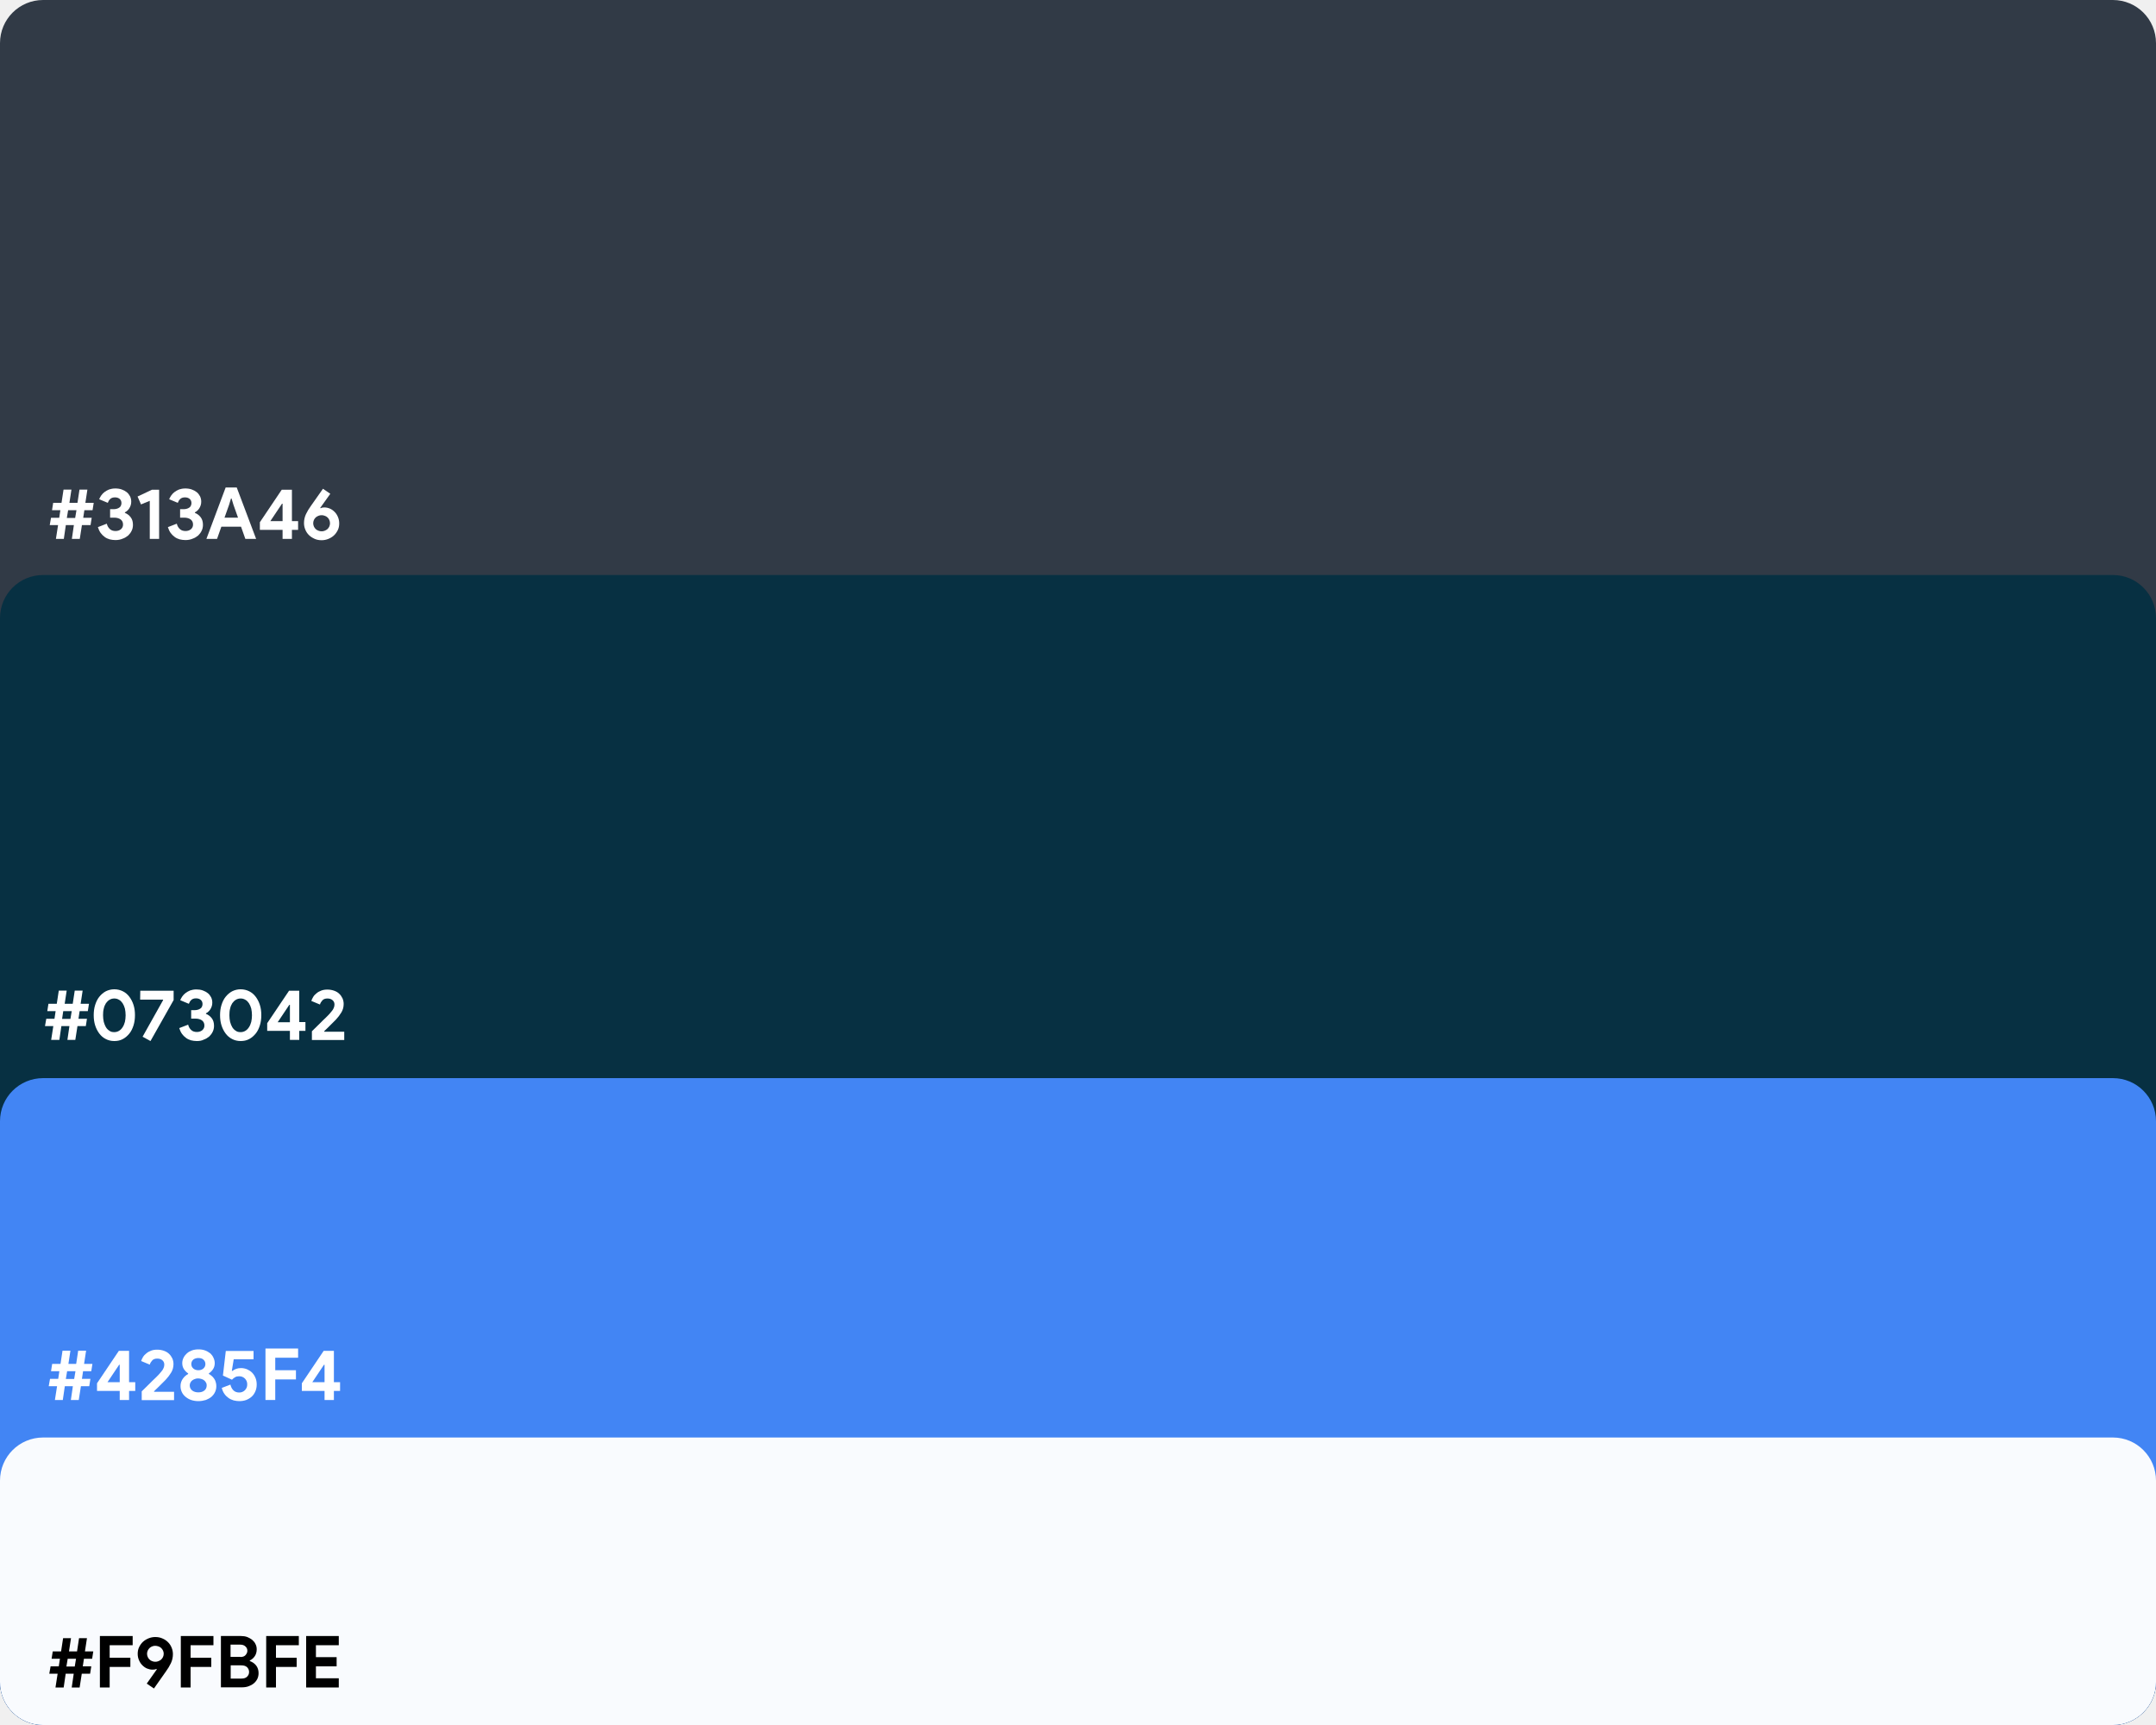
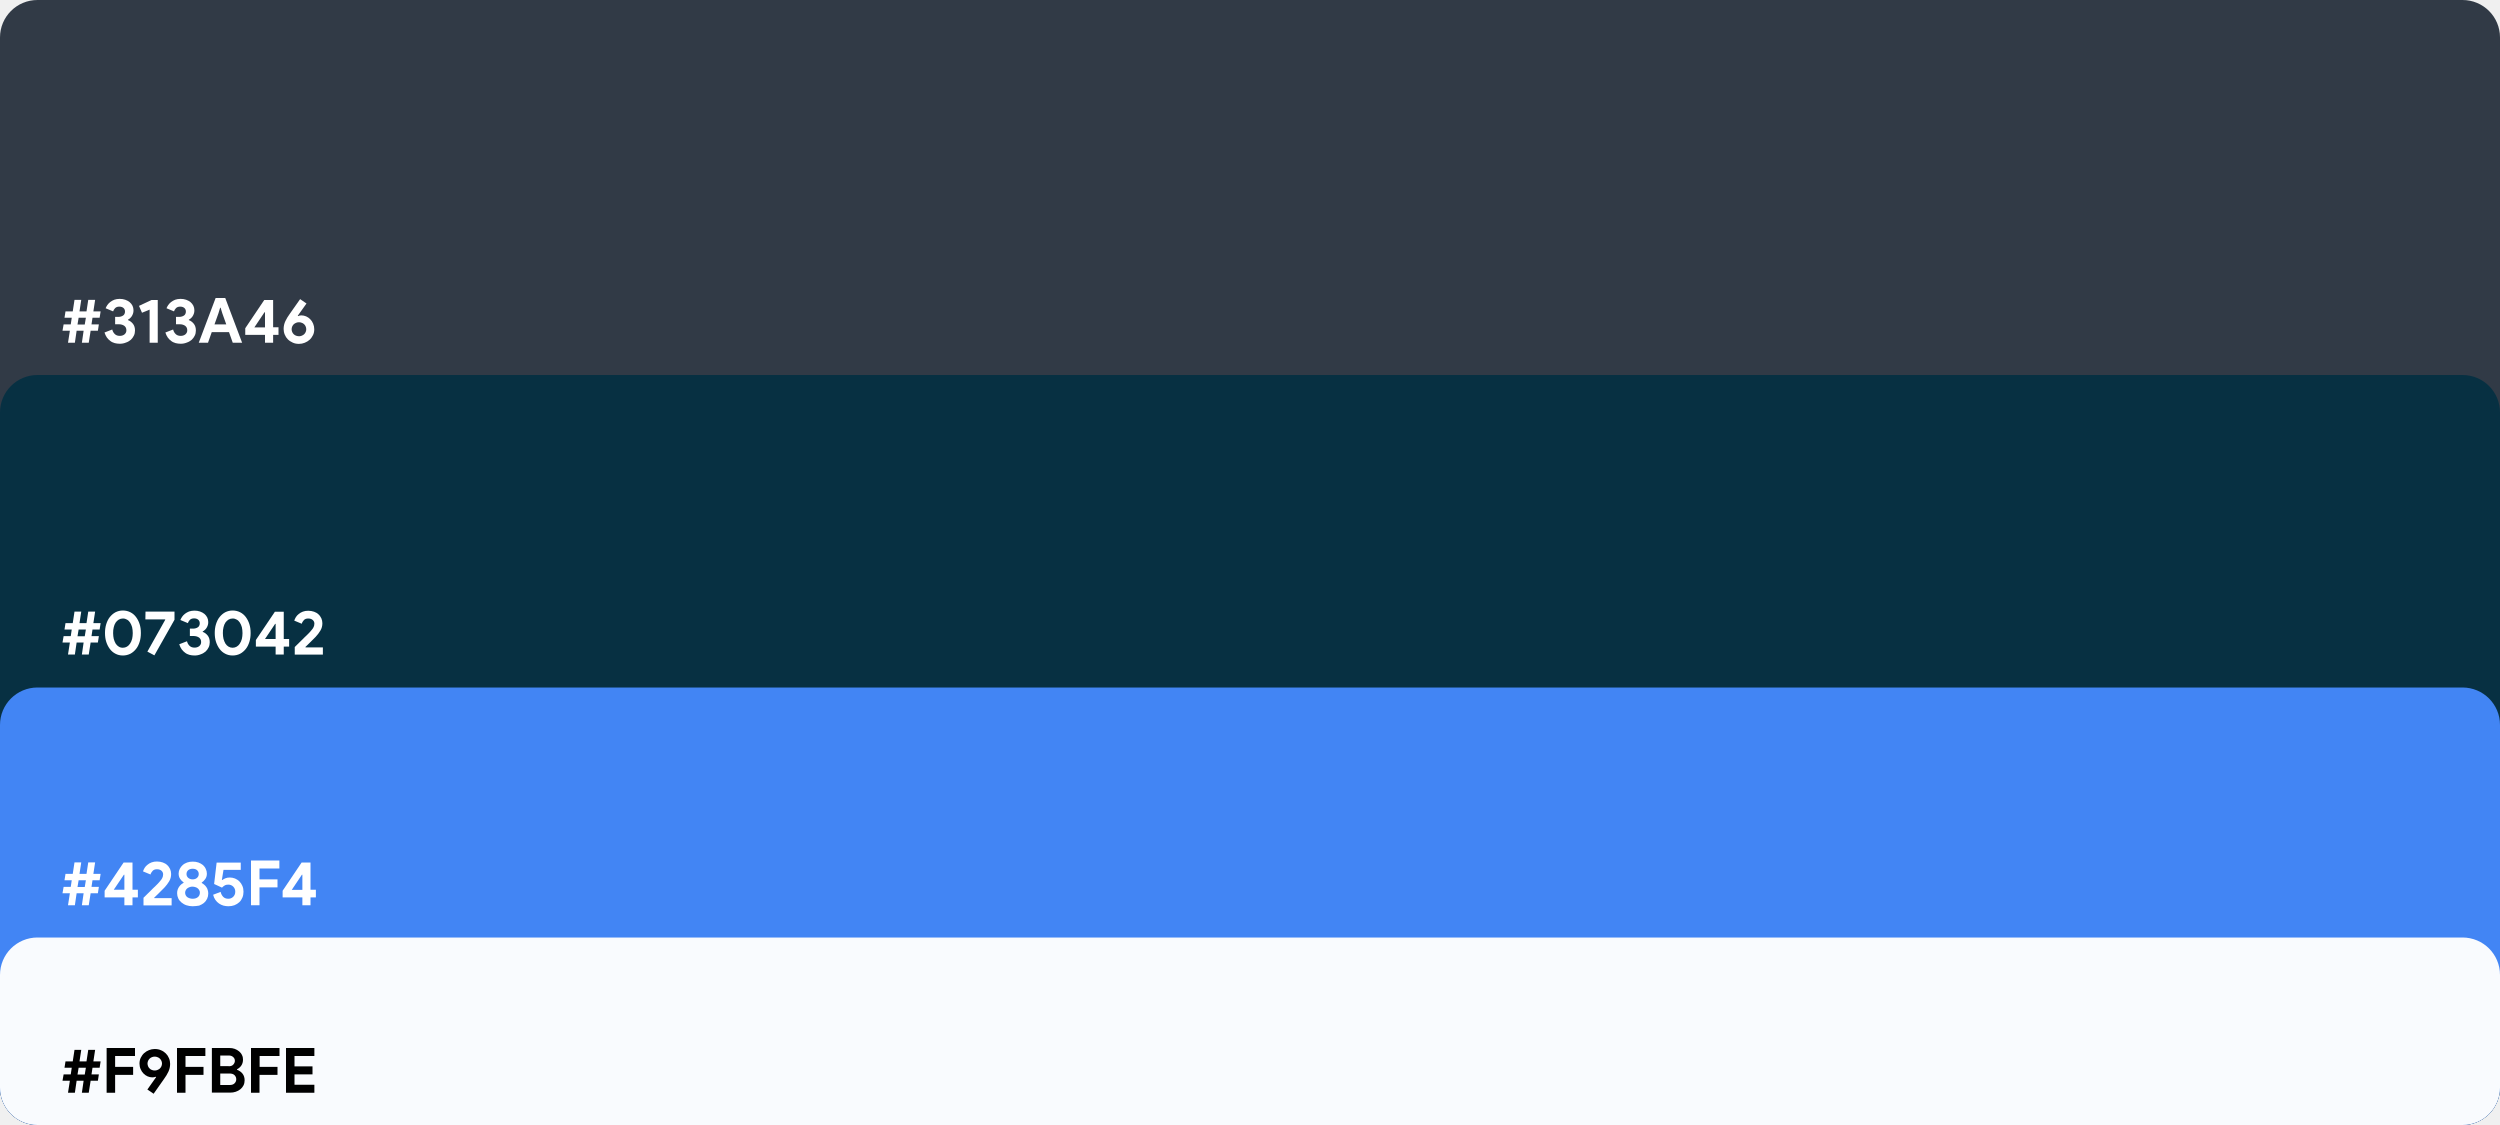
- <svg xmlns="http://www.w3.org/2000/svg" version="1.1" id="Blanco" x="0px" y="0px" viewBox="0 0 1500 1200" style="enable-background:new 0 0 1500 1200;" xml:space="preserve">
+ <svg xmlns="http://www.w3.org/2000/svg" version="1.1" id="Blanco" x="0px" y="0px" viewBox="0 0 2000 900" style="enable-background:new 0 0 2000 900;" xml:space="preserve">
  <style type="text/css">
	.st0{fill:#313A46;}
	.st1{fill:#073042;}
	.st2{fill:#4285F4;}
	.st3{fill:#F9FBFE;}
	.st4{fill:#FFFFFF;}
</style>
  <g id="_x23_313A46">
-     <path class="st0" d="M1470,1200H30c-16.6,0-30-13.4-30-30V30C0,13.4,13.4,0,30,0h1440c16.6,0,30,13.4,30,30v1140   C1500,1186.6,1486.6,1200,1470,1200z" />
+     <path class="st0" d="M1970,900H30c-16.6,0-30-13.4-30-30V30C0,13.4,13.4,0,30,0h1940c16.6,0,30,13.4,30,30v840   C2000,886.6,1986.6,900,1970,900z" />
  </g>
  <g id="_x23_073042">
-     <path class="st1" d="M1470,1200H30c-16.6,0-30-13.4-30-30V430c0-16.6,13.4-30,30-30h1440c16.6,0,30,13.4,30,30v740   C1500,1186.6,1486.6,1200,1470,1200z" />
+     <path class="st1" d="M1970,900H30c-16.6,0-30-13.4-30-30V330c0-16.6,13.4-30,30-30h1940c16.6,0,30,13.4,30,30v540   C2000,886.6,1986.6,900,1970,900z" />
  </g>
  <g id="_x23_4285F4">
-     <path class="st2" d="M1470,1200H30c-16.6,0-30-13.4-30-30V780c0-16.6,13.4-30,30-30h1440c16.6,0,30,13.4,30,30v390   C1500,1186.6,1486.6,1200,1470,1200z" />
+     <path class="st2" d="M1970,900H30c-16.6,0-30-13.4-30-30V580c0-16.6,13.4-30,30-30h1940c16.6,0,30,13.4,30,30v290   C2000,886.6,1986.6,900,1970,900z" />
  </g>
  <g id="_x23_F9FBFE">
-     <path class="st3" d="M1470,1200H30c-16.6,0-30-13.4-30-30v-140c0-16.6,13.4-30,30-30h1440c16.6,0,30,13.4,30,30v140   C1500,1186.6,1486.6,1200,1470,1200z" />
+     <path class="st3" d="M1970,900H30c-16.6,0-30-13.4-30-30v-90c0-16.6,13.4-30,30-30h1940c16.6,0,30,13.4,30,30v90   C2000,886.6,1986.6,900,1970,900z" />
  </g>
  <g>
-     <path class="st4" d="M38.9,374.9l1.5-9.6h-5.8l0.9-5.1h5.7l0.8-5.3h-5.8l0.8-5.1h5.8l1.4-9.2h5.5l-1.4,9.2h5.6l1.4-9.2h5.5   l-1.4,9.2h5.8l-0.8,5.1h-5.7l-0.8,5.3h5.9l-0.8,5.1H57l-1.5,9.6h-5.5l1.4-9.6h-5.6l-1.4,9.6H38.9z M46.5,360.3h5.8l0.9-5.4h-5.8   L46.5,360.3z" />
-     <path class="st4" d="M80.3,375.7c-1.4,0-2.7-0.2-4-0.5c-1.3-0.4-2.5-0.9-3.5-1.7c-1.1-0.8-2-1.7-2.8-2.8c-0.8-1.1-1.4-2.5-1.9-4   l6.2-2.4c0.4,1.7,1.2,2.9,2.2,3.8c1,0.9,2.3,1.3,3.9,1.3c0.7,0,1.4-0.1,2-0.3c0.6-0.2,1.2-0.5,1.7-0.9c0.5-0.4,0.8-0.9,1.1-1.4   c0.3-0.6,0.4-1.2,0.4-1.9c0-1.5-0.5-2.6-1.6-3.5c-1.1-0.8-2.6-1.3-4.5-1.3h-2.9v-5.9h2.7c0.7,0,1.3-0.1,2-0.3   c0.6-0.2,1.2-0.4,1.7-0.8c0.5-0.3,0.9-0.8,1.1-1.3c0.3-0.6,0.4-1.2,0.4-1.9c0-1.1-0.4-2.1-1.2-2.8c-0.8-0.7-1.9-1.1-3.3-1.1   c-1.5,0-2.6,0.4-3.4,1.2c-0.8,0.8-1.3,1.7-1.6,2.6l-6-2.5c0.3-0.8,0.8-1.7,1.4-2.6c0.6-0.9,1.4-1.7,2.3-2.4c0.9-0.7,2-1.3,3.2-1.8   c1.2-0.4,2.6-0.7,4.3-0.7c1.6,0,3.1,0.2,4.5,0.7s2.5,1.1,3.5,1.9c1,0.8,1.7,1.8,2.3,2.9c0.5,1.1,0.8,2.3,0.8,3.6   c0,1-0.1,1.9-0.4,2.7c-0.3,0.8-0.6,1.5-1,2.1c-0.4,0.6-0.9,1.2-1.4,1.6c-0.5,0.5-1,0.8-1.6,1.1v0.4c1.6,0.6,2.9,1.6,4,3   c1.1,1.4,1.6,3.2,1.6,5.3c0,1.5-0.3,2.9-0.9,4.1c-0.6,1.3-1.4,2.3-2.4,3.3c-1.1,0.9-2.3,1.7-3.8,2.2   C83.8,375.4,82.1,375.7,80.3,375.7z" />
-     <path class="st4" d="M104.2,374.9v-26.5l-6.1,2.5l-2.4-5.5l10-4.7h5v34.2H104.2z" />
-     <path class="st4" d="M129,375.7c-1.4,0-2.7-0.2-4-0.5c-1.3-0.4-2.5-0.9-3.5-1.7c-1.1-0.8-2-1.7-2.8-2.8c-0.8-1.1-1.4-2.5-1.9-4   l6.2-2.4c0.4,1.7,1.2,2.9,2.2,3.8c1,0.9,2.3,1.3,3.9,1.3c0.7,0,1.4-0.1,2-0.3c0.6-0.2,1.2-0.5,1.7-0.9c0.5-0.4,0.8-0.9,1.1-1.4   c0.3-0.6,0.4-1.2,0.4-1.9c0-1.5-0.5-2.6-1.6-3.5c-1.1-0.8-2.6-1.3-4.5-1.3h-2.9v-5.9h2.7c0.7,0,1.3-0.1,2-0.3   c0.6-0.2,1.2-0.4,1.7-0.8c0.5-0.3,0.9-0.8,1.1-1.3c0.3-0.6,0.4-1.2,0.4-1.9c0-1.1-0.4-2.1-1.2-2.8c-0.8-0.7-1.9-1.1-3.3-1.1   c-1.5,0-2.6,0.4-3.4,1.2c-0.8,0.8-1.3,1.7-1.6,2.6l-6-2.5c0.3-0.8,0.8-1.7,1.4-2.6c0.6-0.9,1.4-1.7,2.3-2.4c0.9-0.7,2-1.3,3.2-1.8   c1.2-0.4,2.6-0.7,4.3-0.7c1.6,0,3.1,0.2,4.5,0.7s2.5,1.1,3.5,1.9c1,0.8,1.7,1.8,2.3,2.9c0.5,1.1,0.8,2.3,0.8,3.6   c0,1-0.1,1.9-0.4,2.7c-0.3,0.8-0.6,1.5-1,2.1c-0.4,0.6-0.9,1.2-1.4,1.6c-0.5,0.5-1,0.8-1.6,1.1v0.4c1.6,0.6,2.9,1.6,4,3   c1.1,1.4,1.6,3.2,1.6,5.3c0,1.5-0.3,2.9-0.9,4.1c-0.6,1.3-1.4,2.3-2.4,3.3c-1.1,0.9-2.3,1.7-3.8,2.2   C132.5,375.4,130.8,375.7,129,375.7z" />
-     <path class="st4" d="M157,339.1h7.7l13.5,35.8h-7.5l-3-8.5H154l-3,8.5h-7.4L157,339.1z M165.6,360.1l-3.2-9l-1.3-4.3h-0.4l-1.3,4.3   l-3.2,9H165.6z" />
-     <path class="st4" d="M196.6,374.9v-6.3h-15.8v-5.3l15.2-22.6h7.1v21.8h4.3v6.1h-4.3v6.3H196.6z M196.6,350.4h-0.4l-8.1,12.1h8.5   V350.4z" />
-     <path class="st4" d="M225.7,353c1.3,0,2.6,0.3,3.8,0.8c1.2,0.5,2.3,1.3,3.3,2.3c1,1,1.7,2.1,2.3,3.5c0.6,1.4,0.9,2.9,0.9,4.5   c0,1.7-0.3,3.3-1,4.7c-0.7,1.4-1.6,2.7-2.7,3.7c-1.1,1-2.4,1.8-3.9,2.4c-1.5,0.6-3,0.9-4.6,0.9c-1.9,0-3.5-0.3-5-1   s-2.8-1.5-3.9-2.6c-1.1-1.1-1.9-2.3-2.5-3.8c-0.6-1.4-0.9-3-0.9-4.5c0-2.3,0.5-4.4,1.4-6.3c0.9-1.9,2.1-3.9,3.5-5.8l8.3-11.8   l5.1,3.5l-7,9.8l0.3,0.3C223.8,353.1,224.7,353,225.7,353z M223.8,369.6c0.7,0,1.4-0.1,2.1-0.4c0.7-0.3,1.3-0.6,1.9-1.1   c0.5-0.5,1-1.1,1.3-1.8c0.3-0.7,0.5-1.4,0.5-2.3c0-0.8-0.2-1.6-0.5-2.3c-0.3-0.7-0.7-1.3-1.3-1.8c-0.5-0.5-1.2-0.9-1.9-1.1   c-0.7-0.3-1.4-0.4-2.1-0.4c-0.8,0-1.5,0.1-2.2,0.4c-0.7,0.3-1.3,0.6-1.9,1.1c-0.5,0.5-1,1.1-1.3,1.8c-0.3,0.7-0.5,1.5-0.5,2.3   c0,0.8,0.2,1.6,0.5,2.3c0.3,0.7,0.8,1.3,1.3,1.8c0.6,0.5,1.2,0.9,1.9,1.1C222.3,369.5,223,369.6,223.8,369.6z" />
+     <path class="st4" d="M54.4,274.2l1.5-9.6H50l0.9-5.1h5.7l0.8-5.3h-5.8l0.8-5.1h5.8l1.4-9.2H65l-1.4,9.2h5.6l1.4-9.2h5.5l-1.4,9.2   h5.8l-0.8,5.1H74l-0.8,5.3h5.9l-0.8,5.1h-5.8l-1.5,9.6h-5.5l1.4-9.6h-5.6l-1.4,9.6H54.4z M62,259.6h5.8l0.9-5.4h-5.8L62,259.6z" />
+     <path class="st4" d="M95.8,275c-1.4,0-2.7-0.2-4-0.5c-1.3-0.4-2.5-0.9-3.5-1.7c-1.1-0.8-2-1.7-2.8-2.8c-0.8-1.1-1.4-2.5-1.9-4   l6.2-2.4c0.4,1.7,1.2,2.9,2.2,3.8c1,0.9,2.3,1.3,3.9,1.3c0.7,0,1.4-0.1,2-0.3c0.6-0.2,1.2-0.5,1.7-0.9c0.5-0.4,0.8-0.9,1.1-1.4   c0.3-0.6,0.4-1.2,0.4-1.9c0-1.5-0.5-2.6-1.6-3.5c-1.1-0.8-2.6-1.3-4.5-1.3h-2.9v-5.9h2.7c0.7,0,1.3-0.1,2-0.3   c0.6-0.2,1.2-0.4,1.7-0.8c0.5-0.3,0.9-0.8,1.1-1.3c0.3-0.6,0.4-1.2,0.4-1.9c0-1.1-0.4-2.1-1.2-2.8c-0.8-0.7-1.9-1.1-3.3-1.1   c-1.5,0-2.6,0.4-3.4,1.2c-0.8,0.8-1.3,1.7-1.6,2.6l-6-2.5c0.3-0.8,0.8-1.7,1.4-2.6c0.6-0.9,1.4-1.7,2.3-2.4c0.9-0.7,2-1.3,3.2-1.8   c1.2-0.4,2.6-0.7,4.3-0.7c1.6,0,3.1,0.2,4.5,0.7s2.5,1.1,3.5,1.9c1,0.8,1.7,1.8,2.3,2.9c0.5,1.1,0.8,2.3,0.8,3.6   c0,1-0.1,1.9-0.4,2.7c-0.3,0.8-0.6,1.5-1,2.1c-0.4,0.6-0.9,1.2-1.4,1.6c-0.5,0.5-1,0.8-1.6,1.1v0.4c1.6,0.6,2.9,1.6,4,3   c1.1,1.4,1.6,3.2,1.6,5.3c0,1.5-0.3,2.9-0.9,4.1c-0.6,1.3-1.4,2.3-2.4,3.3c-1.1,0.9-2.3,1.7-3.8,2.2C99.2,274.7,97.6,275,95.8,275z   " />
+     <path class="st4" d="M119.7,274.2v-26.5l-6.1,2.5l-2.4-5.5l10-4.7h5v34.2H119.7z" />
+     <path class="st4" d="M144.5,275c-1.4,0-2.7-0.2-4-0.5c-1.3-0.4-2.5-0.9-3.5-1.7c-1.1-0.8-2-1.7-2.8-2.8c-0.8-1.1-1.4-2.5-1.9-4   l6.2-2.4c0.4,1.7,1.2,2.9,2.2,3.8c1,0.9,2.3,1.3,3.9,1.3c0.7,0,1.4-0.1,2-0.3c0.6-0.2,1.2-0.5,1.7-0.9c0.5-0.4,0.8-0.9,1.1-1.4   c0.3-0.6,0.4-1.2,0.4-1.9c0-1.5-0.5-2.6-1.6-3.5c-1.1-0.8-2.6-1.3-4.5-1.3h-2.9v-5.9h2.7c0.7,0,1.3-0.1,2-0.3   c0.6-0.2,1.2-0.4,1.7-0.8c0.5-0.3,0.9-0.8,1.1-1.3c0.3-0.6,0.4-1.2,0.4-1.9c0-1.1-0.4-2.1-1.2-2.8c-0.8-0.7-1.9-1.1-3.3-1.1   c-1.5,0-2.6,0.4-3.4,1.2c-0.8,0.8-1.3,1.7-1.6,2.6l-6-2.5c0.3-0.8,0.8-1.7,1.4-2.6c0.6-0.9,1.4-1.7,2.3-2.4c0.9-0.7,2-1.3,3.2-1.8   c1.2-0.4,2.6-0.7,4.3-0.7c1.6,0,3.1,0.2,4.5,0.7s2.5,1.1,3.5,1.9c1,0.8,1.7,1.8,2.3,2.9c0.5,1.1,0.8,2.3,0.8,3.6   c0,1-0.1,1.9-0.4,2.7c-0.3,0.8-0.6,1.5-1,2.1c-0.4,0.6-0.9,1.2-1.4,1.6c-0.5,0.5-1,0.8-1.6,1.1v0.4c1.6,0.6,2.9,1.6,4,3   c1.1,1.4,1.6,3.2,1.6,5.3c0,1.5-0.3,2.9-0.9,4.1c-0.6,1.3-1.4,2.3-2.4,3.3c-1.1,0.9-2.3,1.7-3.8,2.2   C147.9,274.7,146.3,275,144.5,275z" />
+     <path class="st4" d="M172.5,238.4h7.7l13.5,35.8h-7.5l-3-8.5h-13.8l-3,8.5H159L172.5,238.4z M181,259.5l-3.2-9l-1.3-4.3h-0.4   l-1.3,4.3l-3.2,9H181z" />
+     <path class="st4" d="M212,274.2v-6.3h-15.8v-5.3l15.2-22.6h7.1v21.8h4.3v6.1h-4.3v6.3H212z M212,249.8h-0.4l-8.1,12.1h8.5V249.8z" />
+     <path class="st4" d="M241.1,252.3c1.3,0,2.6,0.3,3.8,0.8c1.2,0.5,2.3,1.3,3.3,2.3c1,1,1.7,2.1,2.3,3.5c0.6,1.4,0.9,2.9,0.9,4.5   c0,1.7-0.3,3.3-1,4.7c-0.7,1.4-1.6,2.7-2.7,3.7c-1.1,1-2.4,1.8-3.9,2.4c-1.5,0.6-3,0.9-4.6,0.9c-1.9,0-3.5-0.3-5-1   s-2.8-1.5-3.9-2.6c-1.1-1.1-1.9-2.3-2.5-3.8c-0.6-1.4-0.9-3-0.9-4.5c0-2.3,0.5-4.4,1.4-6.3c0.9-1.9,2.1-3.9,3.5-5.8l8.3-11.8   l5.1,3.5l-7,9.8l0.3,0.3C239.2,252.5,240.1,252.3,241.1,252.3z M239.2,269c0.7,0,1.4-0.1,2.1-0.4c0.7-0.3,1.3-0.6,1.9-1.1   c0.5-0.5,1-1.1,1.3-1.8c0.3-0.7,0.5-1.4,0.5-2.3c0-0.8-0.2-1.6-0.5-2.3c-0.3-0.7-0.7-1.3-1.3-1.8c-0.5-0.5-1.2-0.9-1.9-1.1   c-0.7-0.3-1.4-0.4-2.1-0.4c-0.8,0-1.5,0.1-2.2,0.4c-0.7,0.3-1.3,0.6-1.9,1.1c-0.5,0.5-1,1.1-1.3,1.8c-0.3,0.7-0.5,1.5-0.5,2.3   c0,0.8,0.2,1.6,0.5,2.3c0.3,0.7,0.8,1.3,1.3,1.8c0.6,0.5,1.2,0.9,1.9,1.1C237.7,268.8,238.4,269,239.2,269z" />
  </g>
  <g>
-     <path class="st4" d="M35.6,723.4l1.5-9.6h-5.8l0.9-5.1h5.7l0.8-5.3h-5.8l0.8-5.1h5.8l1.4-9.2h5.5l-1.4,9.2h5.6l1.4-9.2h5.5   l-1.4,9.2h5.8l-0.8,5.1h-5.7l-0.8,5.3h5.9l-0.8,5.1h-5.8l-1.5,9.6h-5.5l1.4-9.6h-5.6l-1.4,9.6H35.6z M43.2,708.8H49l0.9-5.4H44   L43.2,708.8z" />
-     <path class="st4" d="M79.5,724.2c-2.2,0-4.2-0.5-5.9-1.4c-1.8-0.9-3.3-2.2-4.5-3.8s-2.2-3.5-2.9-5.7c-0.7-2.2-1-4.5-1-7.1   c0-2.5,0.3-4.9,1-7.1c0.7-2.2,1.6-4.1,2.9-5.7s2.8-2.9,4.5-3.8c1.8-0.9,3.8-1.4,5.9-1.4c2.2,0,4.2,0.5,6,1.4   c1.8,0.9,3.3,2.2,4.5,3.8s2.2,3.5,2.9,5.7c0.7,2.2,1,4.5,1,7.1c0,2.5-0.3,4.9-1,7.1c-0.7,2.2-1.6,4.1-2.9,5.7s-2.8,2.9-4.5,3.8   C83.7,723.8,81.7,724.2,79.5,724.2z M79.5,718c1.2,0,2.3-0.3,3.3-0.9c1-0.6,1.8-1.4,2.5-2.5c0.7-1,1.2-2.3,1.6-3.7   c0.3-1.4,0.5-3,0.5-4.6c0-1.7-0.2-3.3-0.5-4.7c-0.4-1.4-0.9-2.6-1.6-3.7c-0.7-1-1.5-1.9-2.5-2.4c-1-0.6-2-0.9-3.3-0.9   c-1.2,0-2.3,0.3-3.3,0.9c-1,0.6-1.8,1.4-2.5,2.4c-0.7,1.1-1.2,2.3-1.5,3.7c-0.4,1.4-0.5,3-0.5,4.7c0,1.7,0.2,3.2,0.5,4.6   c0.4,1.4,0.9,2.7,1.5,3.7c0.7,1.1,1.5,1.9,2.5,2.5C77.1,717.8,78.2,718,79.5,718z" />
-     <path class="st4" d="M99.2,721.2l14.3-25.5l-0.1-0.3H97.5l0.1-6.2h23.2v6.5l-16.1,28.5L99.2,721.2z" />
-     <path class="st4" d="M136.9,724.2c-1.4,0-2.7-0.2-4-0.5c-1.3-0.4-2.5-0.9-3.5-1.7c-1.1-0.8-2-1.7-2.8-2.8c-0.8-1.1-1.4-2.5-1.9-4   l6.2-2.4c0.4,1.7,1.2,2.9,2.2,3.8c1,0.9,2.3,1.3,3.9,1.3c0.7,0,1.4-0.1,2-0.3c0.6-0.2,1.2-0.5,1.7-0.9c0.5-0.4,0.8-0.9,1.1-1.4   c0.3-0.6,0.4-1.2,0.4-1.9c0-1.5-0.5-2.6-1.6-3.5c-1.1-0.8-2.6-1.3-4.5-1.3H133v-5.9h2.7c0.7,0,1.3-0.1,2-0.3   c0.6-0.2,1.2-0.4,1.7-0.8c0.5-0.3,0.9-0.8,1.1-1.3c0.3-0.6,0.4-1.2,0.4-1.9c0-1.1-0.4-2.1-1.2-2.8c-0.8-0.7-1.9-1.1-3.3-1.1   c-1.5,0-2.6,0.4-3.4,1.2c-0.8,0.8-1.3,1.7-1.6,2.6l-6-2.5c0.3-0.8,0.8-1.7,1.4-2.6c0.6-0.9,1.4-1.7,2.3-2.4c0.9-0.7,2-1.3,3.2-1.8   c1.2-0.4,2.6-0.7,4.3-0.7c1.6,0,3.1,0.2,4.5,0.7s2.5,1.1,3.5,1.9c1,0.8,1.7,1.8,2.3,2.9c0.5,1.1,0.8,2.3,0.8,3.6   c0,1-0.1,1.9-0.4,2.7c-0.3,0.8-0.6,1.5-1,2.1c-0.4,0.6-0.9,1.2-1.4,1.6c-0.5,0.5-1,0.8-1.6,1.1v0.4c1.6,0.6,2.9,1.6,4,3   c1.1,1.4,1.6,3.2,1.6,5.3c0,1.5-0.3,2.9-0.9,4.1c-0.6,1.3-1.4,2.3-2.4,3.3c-1.1,0.9-2.3,1.7-3.8,2.2   C140.3,724,138.7,724.2,136.9,724.2z" />
-     <path class="st4" d="M167.4,724.2c-2.2,0-4.2-0.5-5.9-1.4c-1.8-0.9-3.3-2.2-4.5-3.8s-2.2-3.5-2.9-5.7c-0.7-2.2-1-4.5-1-7.1   c0-2.5,0.3-4.9,1-7.1c0.7-2.2,1.6-4.1,2.9-5.7s2.8-2.9,4.5-3.8c1.8-0.9,3.8-1.4,5.9-1.4c2.2,0,4.2,0.5,6,1.4   c1.8,0.9,3.3,2.2,4.5,3.8s2.2,3.5,2.9,5.7c0.7,2.2,1,4.5,1,7.1c0,2.5-0.3,4.9-1,7.1c-0.7,2.2-1.6,4.1-2.9,5.7s-2.8,2.9-4.5,3.8   C171.6,723.8,169.6,724.2,167.4,724.2z M167.4,718c1.2,0,2.3-0.3,3.3-0.9c1-0.6,1.8-1.4,2.5-2.5c0.7-1,1.2-2.3,1.6-3.7   c0.3-1.4,0.5-3,0.5-4.6c0-1.7-0.2-3.3-0.5-4.7c-0.4-1.4-0.9-2.6-1.6-3.7c-0.7-1-1.5-1.9-2.5-2.4c-1-0.6-2-0.9-3.3-0.9   c-1.2,0-2.3,0.3-3.3,0.9c-1,0.6-1.8,1.4-2.5,2.4c-0.7,1.1-1.2,2.3-1.5,3.7c-0.4,1.4-0.5,3-0.5,4.7c0,1.7,0.2,3.2,0.5,4.6   c0.4,1.4,0.9,2.7,1.5,3.7c0.7,1.1,1.5,1.9,2.5,2.5C165,717.8,166.1,718,167.4,718z" />
-     <path class="st4" d="M201.7,723.4v-6.3h-15.8v-5.3l15.2-22.6h7.1V711h4.3v6.1h-4.3v6.3H201.7z M201.7,699h-0.4l-8.1,12.1h8.5V699z" />
-     <path class="st4" d="M217,723.4v-6c2-1.9,3.8-3.7,5.5-5.4c0.7-0.7,1.4-1.4,2.1-2.1c0.7-0.7,1.4-1.4,2.1-2c0.6-0.6,1.2-1.2,1.7-1.7   c0.5-0.5,0.9-0.9,1.1-1.2c0.5-0.6,1-1.2,1.4-1.7c0.4-0.5,0.8-1,1-1.5c0.3-0.5,0.4-1,0.6-1.5c0.1-0.5,0.2-1,0.2-1.6   c0-1.1-0.4-2.1-1.3-2.9c-0.9-0.8-2.1-1.2-3.6-1.2s-2.7,0.4-3.5,1.3c-0.8,0.9-1.4,1.8-1.7,2.9l-6-2.5c0.3-0.9,0.7-1.8,1.3-2.8   c0.6-1,1.4-1.8,2.3-2.5c0.9-0.8,2-1.4,3.3-1.9c1.3-0.5,2.7-0.7,4.3-0.7c1.7,0,3.3,0.3,4.7,0.8c1.4,0.5,2.6,1.2,3.5,2.1   c1,0.9,1.7,2,2.3,3.2c0.5,1.2,0.8,2.5,0.8,3.9c0,2.1-0.5,4.1-1.6,5.9c-1.1,1.8-2.3,3.4-3.8,5l-4.3,4.3c-1.1,1.1-2.4,2.4-3.9,3.8   l0.2,0.3h13.8v5.8H217z" />
+     <path class="st4" d="M54.4,523.6l1.5-9.6H50l0.9-5.1h5.7l0.8-5.3h-5.8l0.8-5.1h5.8l1.4-9.2H65l-1.4,9.2h5.6l1.4-9.2h5.5l-1.4,9.2   h5.8l-0.8,5.1H74l-0.8,5.3h5.9l-0.8,5.1h-5.8l-1.5,9.6h-5.5l1.4-9.6h-5.6l-1.4,9.6H54.4z M62,509h5.8l0.9-5.4h-5.8L62,509z" />
+     <path class="st4" d="M98.3,524.4c-2.2,0-4.2-0.5-5.9-1.4c-1.8-0.9-3.3-2.2-4.5-3.8s-2.2-3.5-2.9-5.7c-0.7-2.2-1-4.5-1-7.1   c0-2.5,0.3-4.9,1-7.1c0.7-2.2,1.6-4.1,2.9-5.7s2.8-2.9,4.5-3.8c1.8-0.9,3.8-1.4,5.9-1.4c2.2,0,4.2,0.5,6,1.4   c1.8,0.9,3.3,2.2,4.5,3.8s2.2,3.5,2.9,5.7c0.7,2.2,1,4.5,1,7.1c0,2.5-0.3,4.9-1,7.1c-0.7,2.2-1.6,4.1-2.9,5.7s-2.8,2.9-4.5,3.8   C102.4,523.9,100.5,524.4,98.3,524.4z M98.3,518.2c1.2,0,2.3-0.3,3.3-0.9c1-0.6,1.8-1.4,2.5-2.5c0.7-1,1.2-2.3,1.6-3.7   c0.3-1.4,0.5-3,0.5-4.6c0-1.7-0.2-3.3-0.5-4.7c-0.4-1.4-0.9-2.6-1.6-3.7c-0.7-1-1.5-1.9-2.5-2.4c-1-0.6-2-0.9-3.3-0.9   c-1.2,0-2.3,0.3-3.3,0.9c-1,0.6-1.8,1.4-2.5,2.4c-0.7,1.1-1.2,2.3-1.5,3.7c-0.4,1.4-0.5,3-0.5,4.7c0,1.7,0.2,3.2,0.5,4.6   c0.4,1.4,0.9,2.7,1.5,3.7c0.7,1.1,1.5,1.9,2.5,2.5C95.9,517.9,97,518.2,98.3,518.2z" />
+     <path class="st4" d="M117.9,521.3l14.3-25.5l-0.1-0.3h-15.8l0.1-6.2h23.2v6.5l-16.1,28.5L117.9,521.3z" />
+     <path class="st4" d="M155.6,524.4c-1.4,0-2.7-0.2-4-0.5c-1.3-0.4-2.5-0.9-3.5-1.7c-1.1-0.8-2-1.7-2.8-2.8c-0.8-1.1-1.4-2.5-1.9-4   l6.2-2.4c0.4,1.7,1.2,2.9,2.2,3.8c1,0.9,2.3,1.3,3.9,1.3c0.7,0,1.4-0.1,2-0.3c0.6-0.2,1.2-0.5,1.7-0.9c0.5-0.4,0.8-0.9,1.1-1.4   c0.3-0.6,0.4-1.2,0.4-1.9c0-1.5-0.5-2.6-1.6-3.5c-1.1-0.8-2.6-1.3-4.5-1.3h-2.9v-5.9h2.7c0.7,0,1.3-0.1,2-0.3   c0.6-0.2,1.2-0.4,1.7-0.8c0.5-0.3,0.9-0.8,1.1-1.3c0.3-0.6,0.4-1.2,0.4-1.9c0-1.1-0.4-2.1-1.2-2.8c-0.8-0.7-1.9-1.1-3.3-1.1   c-1.5,0-2.6,0.4-3.4,1.2c-0.8,0.8-1.3,1.7-1.6,2.6l-6-2.5c0.3-0.8,0.8-1.7,1.4-2.6c0.6-0.9,1.4-1.7,2.3-2.4c0.9-0.7,2-1.3,3.2-1.8   c1.2-0.4,2.6-0.7,4.3-0.7c1.6,0,3.1,0.2,4.5,0.7s2.5,1.1,3.5,1.9c1,0.8,1.7,1.8,2.3,2.9c0.5,1.1,0.8,2.3,0.8,3.6   c0,1-0.1,1.9-0.4,2.7c-0.3,0.8-0.6,1.5-1,2.1c-0.4,0.6-0.9,1.2-1.4,1.6c-0.5,0.5-1,0.8-1.6,1.1v0.4c1.6,0.6,2.9,1.6,4,3   c1.1,1.4,1.6,3.2,1.6,5.3c0,1.5-0.3,2.9-0.9,4.1c-0.6,1.3-1.4,2.3-2.4,3.3c-1.1,0.9-2.3,1.7-3.8,2.2   C159.1,524.1,157.4,524.4,155.6,524.4z" />
+     <path class="st4" d="M186.1,524.4c-2.2,0-4.2-0.5-5.9-1.4c-1.8-0.9-3.3-2.2-4.5-3.8s-2.2-3.5-2.9-5.7c-0.7-2.2-1-4.5-1-7.1   c0-2.5,0.3-4.9,1-7.1c0.7-2.2,1.6-4.1,2.9-5.7s2.8-2.9,4.5-3.8c1.8-0.9,3.8-1.4,5.9-1.4c2.2,0,4.2,0.5,6,1.4   c1.8,0.9,3.3,2.2,4.5,3.8s2.2,3.5,2.9,5.7c0.7,2.2,1,4.5,1,7.1c0,2.5-0.3,4.9-1,7.1c-0.7,2.2-1.6,4.1-2.9,5.7s-2.8,2.9-4.5,3.8   C190.3,523.9,188.3,524.4,186.1,524.4z M186.1,518.2c1.2,0,2.3-0.3,3.3-0.9c1-0.6,1.8-1.4,2.5-2.5c0.7-1,1.2-2.3,1.6-3.7   c0.3-1.4,0.5-3,0.5-4.6c0-1.7-0.2-3.3-0.5-4.7c-0.4-1.4-0.9-2.6-1.6-3.7c-0.7-1-1.5-1.9-2.5-2.4c-1-0.6-2-0.9-3.3-0.9   c-1.2,0-2.3,0.3-3.3,0.9c-1,0.6-1.8,1.4-2.5,2.4c-0.7,1.1-1.2,2.3-1.5,3.7c-0.4,1.4-0.5,3-0.5,4.7c0,1.7,0.2,3.2,0.5,4.6   c0.4,1.4,0.9,2.7,1.5,3.7c0.7,1.1,1.5,1.9,2.5,2.5C183.8,517.9,184.9,518.2,186.1,518.2z" />
+     <path class="st4" d="M220.5,523.6v-6.3h-15.8V512l15.2-22.6h7.1v21.8h4.3v6.1H227v6.3H220.5z M220.5,499.1h-0.4l-8.1,12.1h8.5   V499.1z" />
+     <path class="st4" d="M235.8,523.6v-6c2-1.9,3.8-3.7,5.5-5.4c0.7-0.7,1.4-1.4,2.1-2.1c0.7-0.7,1.4-1.4,2.1-2   c0.6-0.6,1.2-1.2,1.7-1.7c0.5-0.5,0.9-0.9,1.1-1.2c0.5-0.6,1-1.2,1.4-1.7c0.4-0.5,0.8-1,1-1.5c0.3-0.5,0.4-1,0.6-1.5   c0.1-0.5,0.2-1,0.2-1.6c0-1.1-0.4-2.1-1.3-2.9c-0.9-0.8-2.1-1.2-3.6-1.2s-2.7,0.4-3.5,1.3c-0.8,0.9-1.4,1.8-1.7,2.9l-6-2.5   c0.3-0.9,0.7-1.8,1.3-2.8c0.6-1,1.4-1.8,2.3-2.5c0.9-0.8,2-1.4,3.3-1.9c1.3-0.5,2.7-0.7,4.3-0.7c1.7,0,3.3,0.3,4.7,0.8   c1.4,0.5,2.6,1.2,3.5,2.1c1,0.9,1.7,2,2.3,3.2c0.5,1.2,0.8,2.5,0.8,3.9c0,2.1-0.5,4.1-1.6,5.9c-1.1,1.8-2.3,3.4-3.8,5l-4.3,4.3   c-1.1,1.1-2.4,2.4-3.9,3.8l0.2,0.3h13.8v5.8H235.8z" />
  </g>
  <g>
-     <path class="st4" d="M38.2,973.9l1.5-9.6h-5.8l0.9-5.1h5.7l0.8-5.3h-5.8l0.8-5.1h5.8l1.4-9.2h5.5l-1.4,9.2H53l1.4-9.2h5.5l-1.4,9.2   h5.8l-0.8,5.1h-5.7l-0.8,5.3h5.9l-0.8,5.1h-5.8l-1.5,9.6h-5.5l1.4-9.6h-5.6l-1.4,9.6H38.2z M45.8,959.3h5.8l0.9-5.4h-5.8   L45.8,959.3z" />
-     <path class="st4" d="M83.3,973.9v-6.3H67.5v-5.3l15.2-22.6h7.1v21.8h4.3v6.1h-4.3v6.3H83.3z M83.3,949.4h-0.4l-8.1,12.1h8.5V949.4z   " />
-     <path class="st4" d="M98.6,973.9v-6c2-1.9,3.8-3.7,5.5-5.4c0.7-0.7,1.4-1.4,2.1-2.1c0.7-0.7,1.4-1.4,2.1-2c0.6-0.6,1.2-1.2,1.7-1.7   c0.5-0.5,0.9-0.9,1.1-1.2c0.5-0.6,1-1.2,1.4-1.7c0.4-0.5,0.8-1,1-1.5c0.3-0.5,0.4-1,0.6-1.5c0.1-0.5,0.2-1,0.2-1.6   c0-1.1-0.4-2.1-1.3-2.9c-0.9-0.8-2.1-1.2-3.6-1.2s-2.7,0.4-3.5,1.3c-0.8,0.9-1.4,1.8-1.7,2.9l-6-2.5c0.3-0.9,0.7-1.8,1.3-2.8   c0.6-1,1.4-1.8,2.3-2.5c0.9-0.8,2-1.4,3.3-1.9c1.3-0.5,2.7-0.7,4.3-0.7c1.7,0,3.3,0.3,4.7,0.8c1.4,0.5,2.6,1.2,3.5,2.1   c1,0.9,1.7,2,2.3,3.2c0.5,1.2,0.8,2.5,0.8,3.9c0,2.1-0.5,4.1-1.6,5.9c-1.1,1.8-2.3,3.4-3.8,5l-4.3,4.3c-1.1,1.1-2.4,2.4-3.9,3.8   l0.2,0.3h13.8v5.8H98.6z" />
-     <path class="st4" d="M138,974.7c-1.8,0-3.5-0.3-5-0.8c-1.5-0.5-2.8-1.3-3.9-2.2c-1.1-0.9-2-2-2.6-3.3s-0.9-2.6-0.9-4.1   c0-1,0.1-1.9,0.4-2.8c0.3-0.9,0.7-1.7,1.2-2.4c0.5-0.7,1-1.3,1.7-1.9c0.6-0.5,1.3-1,2-1.4v-0.4c-1.1-0.7-2.1-1.7-2.9-2.9   c-0.8-1.2-1.2-2.6-1.2-4.2c0-1.4,0.3-2.6,0.9-3.8c0.6-1.2,1.4-2.2,2.4-3.1c1-0.9,2.2-1.5,3.5-2c1.4-0.5,2.9-0.7,4.5-0.7   c1.6,0,3.1,0.2,4.5,0.7c1.4,0.5,2.6,1.2,3.6,2c1,0.9,1.8,1.9,2.3,3.1c0.6,1.2,0.9,2.5,0.9,3.8c0,1.6-0.4,3-1.2,4.2   c-0.8,1.2-1.8,2.2-2.9,2.9v0.4c0.7,0.4,1.4,0.8,2,1.4c0.6,0.5,1.2,1.1,1.7,1.9c0.5,0.7,0.9,1.5,1.1,2.4c0.3,0.9,0.4,1.8,0.4,2.8   c0,1.5-0.3,2.8-0.9,4.1s-1.4,2.3-2.5,3.3c-1.1,0.9-2.4,1.6-3.9,2.2C141.5,974.4,139.8,974.7,138,974.7z M138,968.6   c1.7,0,3.1-0.4,4.2-1.3c1.1-0.9,1.6-2.1,1.6-3.6c0-0.7-0.1-1.3-0.5-1.9c-0.3-0.6-0.7-1.1-1.2-1.5c-0.5-0.4-1.1-0.8-1.9-1   c-0.7-0.2-1.5-0.4-2.3-0.4c-0.8,0-1.6,0.1-2.3,0.4c-0.7,0.2-1.3,0.6-1.9,1c-0.5,0.4-0.9,0.9-1.2,1.5c-0.3,0.6-0.5,1.2-0.5,1.9   c0,1.5,0.6,2.7,1.7,3.6C134.9,968.2,136.3,968.6,138,968.6z M138,953.2c1.4,0,2.6-0.4,3.5-1.2c0.9-0.8,1.4-1.8,1.4-3.1   c0-1.3-0.5-2.3-1.4-3.1c-0.9-0.8-2.1-1.1-3.5-1.1s-2.6,0.4-3.5,1.1c-0.9,0.8-1.4,1.8-1.4,3.1c0,1.3,0.5,2.3,1.4,3.1   C135.4,952.8,136.6,953.2,138,953.2z" />
-     <path class="st4" d="M166.5,974.7c-1.3,0-2.6-0.2-3.9-0.5c-1.3-0.4-2.5-0.9-3.6-1.7c-1.1-0.8-2.1-1.7-2.9-2.9   c-0.8-1.1-1.4-2.5-1.8-4.1l6-2.3c0.4,1.7,1.1,3,2.1,4c1,1,2.4,1.5,4,1.5c0.8,0,1.5-0.1,2.2-0.4c0.7-0.3,1.3-0.7,1.8-1.2   c0.5-0.5,0.9-1.1,1.2-1.8c0.3-0.7,0.4-1.4,0.4-2.3c0-0.8-0.1-1.5-0.4-2.2c-0.3-0.7-0.7-1.3-1.2-1.8c-0.5-0.5-1.1-0.9-1.8-1.2   c-0.7-0.3-1.4-0.4-2.3-0.4c-1,0-2,0.2-2.8,0.7c-0.8,0.5-1.5,1-2.1,1.7l-6.3-2.9l2-17.1h19.3v5.8h-13.8l-1.3,8l0.4,0.1   c0.7-0.6,1.5-1,2.5-1.4c1-0.4,2.1-0.6,3.5-0.6c1.4,0,2.8,0.3,4.1,0.8c1.3,0.6,2.5,1.3,3.5,2.3s1.8,2.2,2.4,3.6   c0.6,1.4,0.9,3,0.9,4.7c0,1.7-0.3,3.3-0.9,4.7c-0.6,1.4-1.4,2.7-2.5,3.7c-1.1,1-2.4,1.8-3.9,2.4   C169.9,974.4,168.3,974.7,166.5,974.7z" />
-     <path class="st4" d="M184.7,938.1h22.7v6.4h-15.9v8.7h14.4v6.4h-14.4v14.3h-6.8V938.1z" />
-     <path class="st4" d="M225.8,973.9v-6.3H210v-5.3l15.2-22.6h7.1v21.8h4.3v6.1h-4.3v6.3H225.8z M225.8,949.4h-0.4l-8.1,12.1h8.5   V949.4z" />
+     <path class="st4" d="M54.4,724.2l1.5-9.6H50l0.9-5.1h5.7l0.8-5.3h-5.8l0.8-5.1h5.8l1.4-9.2H65l-1.4,9.2h5.6l1.4-9.2h5.5l-1.4,9.2   h5.8l-0.8,5.1H74l-0.8,5.3h5.9l-0.8,5.1h-5.8l-1.5,9.6h-5.5l1.4-9.6h-5.6l-1.4,9.6H54.4z M62,709.6h5.8l0.9-5.4h-5.8L62,709.6z" />
+     <path class="st4" d="M99.5,724.2v-6.3H83.7v-5.3L98.9,690h7.1v21.8h4.3v6.1H106v6.3H99.5z M99.5,699.8h-0.4L91,711.8h8.5V699.8z" />
+     <path class="st4" d="M114.8,724.2v-6c2-1.9,3.8-3.7,5.5-5.4c0.7-0.7,1.4-1.4,2.1-2.1c0.7-0.7,1.4-1.4,2.1-2   c0.6-0.6,1.2-1.2,1.7-1.7c0.5-0.5,0.9-0.9,1.1-1.2c0.5-0.6,1-1.2,1.4-1.7c0.4-0.5,0.8-1,1-1.5c0.3-0.5,0.4-1,0.6-1.5   c0.1-0.5,0.2-1,0.2-1.6c0-1.1-0.4-2.1-1.3-2.9c-0.9-0.8-2.1-1.2-3.6-1.2s-2.7,0.4-3.5,1.3c-0.8,0.9-1.4,1.8-1.7,2.9l-6-2.5   c0.3-0.9,0.7-1.8,1.3-2.8c0.6-1,1.4-1.8,2.3-2.5c0.9-0.8,2-1.4,3.3-1.9c1.3-0.5,2.7-0.7,4.3-0.7c1.7,0,3.3,0.3,4.7,0.8   c1.4,0.5,2.6,1.2,3.5,2.1c1,0.9,1.7,2,2.3,3.2c0.5,1.2,0.8,2.5,0.8,3.9c0,2.1-0.5,4.1-1.6,5.9c-1.1,1.8-2.3,3.4-3.8,5l-4.3,4.3   c-1.1,1.1-2.4,2.4-3.9,3.8l0.2,0.3h13.8v5.8H114.8z" />
+     <path class="st4" d="M154.1,725c-1.8,0-3.5-0.3-5-0.8c-1.5-0.5-2.8-1.3-3.9-2.2c-1.1-0.9-2-2-2.6-3.3s-0.9-2.6-0.9-4.1   c0-1,0.1-1.9,0.4-2.8c0.3-0.9,0.7-1.7,1.2-2.4c0.5-0.7,1-1.3,1.7-1.9c0.6-0.5,1.3-1,2-1.4V706c-1.1-0.7-2.1-1.7-2.9-2.9   c-0.8-1.2-1.2-2.6-1.2-4.2c0-1.4,0.3-2.6,0.9-3.8c0.6-1.2,1.4-2.2,2.4-3.1c1-0.9,2.2-1.5,3.5-2c1.4-0.5,2.9-0.7,4.5-0.7   c1.6,0,3.1,0.2,4.5,0.7c1.4,0.5,2.6,1.2,3.6,2c1,0.9,1.8,1.9,2.3,3.1c0.6,1.2,0.9,2.5,0.9,3.8c0,1.6-0.4,3-1.2,4.2   c-0.8,1.2-1.8,2.2-2.9,2.9v0.4c0.7,0.4,1.4,0.8,2,1.4c0.6,0.5,1.2,1.1,1.7,1.9c0.5,0.7,0.9,1.5,1.1,2.4c0.3,0.9,0.4,1.8,0.4,2.8   c0,1.5-0.3,2.8-0.9,4.1s-1.4,2.3-2.5,3.3c-1.1,0.9-2.4,1.6-3.9,2.2C157.7,724.7,156,725,154.1,725z M154.1,719   c1.7,0,3.1-0.4,4.2-1.3c1.1-0.9,1.6-2.1,1.6-3.6c0-0.7-0.1-1.3-0.5-1.9c-0.3-0.6-0.7-1.1-1.2-1.5c-0.5-0.4-1.1-0.8-1.9-1   c-0.7-0.2-1.5-0.4-2.3-0.4c-0.8,0-1.6,0.1-2.3,0.4c-0.7,0.2-1.3,0.6-1.9,1c-0.5,0.4-0.9,0.9-1.2,1.5c-0.3,0.6-0.5,1.2-0.5,1.9   c0,1.5,0.6,2.7,1.7,3.6C151,718.5,152.5,719,154.1,719z M154.1,703.5c1.4,0,2.6-0.4,3.5-1.2c0.9-0.8,1.4-1.8,1.4-3.1   c0-1.3-0.5-2.3-1.4-3.1c-0.9-0.8-2.1-1.1-3.5-1.1s-2.6,0.4-3.5,1.1c-0.9,0.8-1.4,1.8-1.4,3.1c0,1.3,0.5,2.3,1.4,3.1   C151.6,703.1,152.8,703.5,154.1,703.5z" />
+     <path class="st4" d="M182.7,725c-1.3,0-2.6-0.2-3.9-0.5c-1.3-0.4-2.5-0.9-3.6-1.7c-1.1-0.8-2.1-1.7-2.9-2.9   c-0.8-1.1-1.4-2.5-1.8-4.1l6-2.3c0.4,1.7,1.1,3,2.1,4c1,1,2.4,1.5,4,1.5c0.8,0,1.5-0.1,2.2-0.4c0.7-0.3,1.3-0.7,1.8-1.2   c0.5-0.5,0.9-1.1,1.2-1.8c0.3-0.7,0.4-1.4,0.4-2.3c0-0.8-0.1-1.5-0.4-2.2c-0.3-0.7-0.7-1.3-1.2-1.8c-0.5-0.5-1.1-0.9-1.8-1.2   c-0.7-0.3-1.4-0.4-2.3-0.4c-1,0-2,0.2-2.8,0.7c-0.8,0.5-1.5,1-2.1,1.7l-6.3-2.9l2-17.1h19.3v5.8h-13.8l-1.3,8l0.4,0.1   c0.7-0.6,1.5-1,2.5-1.4c1-0.4,2.1-0.6,3.5-0.6c1.4,0,2.8,0.3,4.1,0.8c1.3,0.6,2.5,1.3,3.5,2.3s1.8,2.2,2.4,3.6   c0.6,1.4,0.9,3,0.9,4.7c0,1.7-0.3,3.3-0.9,4.7c-0.6,1.4-1.4,2.7-2.5,3.7c-1.1,1-2.4,1.8-3.9,2.4C186.1,724.7,184.5,725,182.7,725z" />
+     <path class="st4" d="M200.8,688.4h22.7v6.4h-15.9v8.7h14.4v6.4h-14.4v14.3h-6.8V688.4z" />
+     <path class="st4" d="M241.9,724.2v-6.3h-15.8v-5.3l15.2-22.6h7.1v21.8h4.3v6.1h-4.3v6.3H241.9z M241.9,699.8h-0.4l-8.1,12.1h8.5   V699.8z" />
  </g>
  <g>
-     <path d="M38.6,1173.9l1.5-9.6h-5.8l0.9-5.1h5.7l0.8-5.3h-5.8l0.8-5.1h5.8l1.4-9.2h5.5l-1.4,9.2h5.6l1.4-9.2h5.5l-1.4,9.2h5.8   l-0.8,5.1h-5.7l-0.8,5.3h5.9l-0.8,5.1h-5.8l-1.5,9.6h-5.5l1.4-9.6h-5.6l-1.4,9.6H38.6z M46.2,1159.3H52l0.9-5.4h-5.8L46.2,1159.3z" />
-     <path d="M69.6,1138.1h22.7v6.4H76.3v8.7h14.4v6.4H76.3v14.3h-6.8V1138.1z" />
-     <path d="M106.1,1161.5c-1.3,0-2.6-0.3-3.8-0.8c-1.2-0.5-2.3-1.3-3.3-2.3c-1-1-1.7-2.1-2.3-3.5c-0.6-1.3-0.9-2.8-0.9-4.4   c0-1.7,0.3-3.3,1-4.7c0.7-1.4,1.6-2.7,2.7-3.7c1.1-1,2.4-1.8,3.9-2.4c1.5-0.6,3-0.9,4.6-0.9c1.8,0,3.5,0.3,5,1   c1.5,0.6,2.8,1.5,3.9,2.6c1.1,1.1,1.9,2.3,2.5,3.8c0.6,1.4,0.9,3,0.9,4.5c0,2.3-0.5,4.4-1.4,6.3c-0.9,1.9-2.1,3.9-3.5,5.8   l-8.3,11.8l-5-3.4l7-9.9l-0.3-0.3C108,1161.4,107.1,1161.5,106.1,1161.5z M108.1,1144.9c-0.8,0-1.5,0.1-2.2,0.4   c-0.7,0.3-1.3,0.6-1.8,1.1c-0.5,0.5-1,1.1-1.3,1.8c-0.3,0.7-0.5,1.4-0.5,2.2c0,0.9,0.2,1.6,0.5,2.3c0.3,0.7,0.7,1.3,1.3,1.8   c0.5,0.5,1.1,0.9,1.8,1.1c0.7,0.3,1.4,0.4,2.2,0.4c0.7,0,1.4-0.1,2.1-0.4c0.7-0.3,1.3-0.6,1.9-1.1c0.5-0.5,1-1.1,1.3-1.8   c0.3-0.7,0.5-1.4,0.5-2.3c0-0.8-0.2-1.6-0.5-2.2c-0.3-0.7-0.8-1.3-1.3-1.8c-0.6-0.5-1.2-0.9-1.9-1.1   C109.5,1145.1,108.8,1144.9,108.1,1144.9z" />
-     <path d="M125.8,1138.1h22.7v6.4h-15.9v8.7h14.4v6.4h-14.4v14.3h-6.8V1138.1z" />
-     <path d="M153.7,1138.1h14c1.5,0,3,0.2,4.3,0.7c1.3,0.5,2.5,1.2,3.5,2c1,0.9,1.8,1.8,2.3,3c0.6,1.1,0.8,2.4,0.8,3.6   c0,1.9-0.5,3.5-1.4,4.8c-0.9,1.3-2.1,2.3-3.4,2.9v0.4c1.8,0.7,3.3,1.7,4.4,3.1c1.1,1.4,1.7,3.2,1.7,5.3c0,1.5-0.3,2.9-0.9,4.1   c-0.6,1.2-1.5,2.3-2.5,3.1c-1.1,0.9-2.3,1.5-3.7,2c-1.4,0.5-2.9,0.7-4.6,0.7h-14.5V1138.1z M167.2,1152.7c1.6,0,2.8-0.4,3.6-1.3   s1.3-1.9,1.3-3c0-1.2-0.4-2.2-1.3-3c-0.8-0.8-2-1.3-3.5-1.3h-6.9v8.5H167.2z M168,1167.7c1.7,0,3-0.4,3.9-1.3s1.4-1.9,1.4-3.3   c0-1.3-0.5-2.4-1.4-3.3c-0.9-0.9-2.3-1.3-4.1-1.3h-7.3v9.2H168z" />
-     <path d="M185.2,1138.1h22.7v6.4h-15.9v8.7h14.4v6.4h-14.4v14.3h-6.8V1138.1z" />
-     <path d="M219.8,1144.5v8.3h14.4v6.4h-14.4v8.3h15.9v6.4h-22.7v-35.8h22.7v6.4H219.8z" />
+     <path d="M54.4,874.2l1.5-9.6H50l0.9-5.1h5.7l0.8-5.3h-5.8l0.8-5.1h5.8l1.4-9.2H65l-1.4,9.2h5.6l1.4-9.2h5.5l-1.4,9.2h5.8l-0.8,5.1   H74l-0.8,5.3h5.9l-0.8,5.1h-5.8l-1.5,9.6h-5.5l1.4-9.6h-5.6l-1.4,9.6H54.4z M62,859.6h5.8l0.9-5.4h-5.8L62,859.6z" />
+     <path d="M85.3,838.4H108v6.4H92.1v8.7h14.4v6.4H92.1v14.3h-6.8V838.4z" />
+     <path d="M121.9,861.9c-1.3,0-2.6-0.3-3.8-0.8c-1.2-0.5-2.3-1.3-3.3-2.3c-1-1-1.7-2.1-2.3-3.5c-0.6-1.3-0.9-2.8-0.9-4.4   c0-1.7,0.3-3.3,1-4.7c0.7-1.4,1.6-2.7,2.7-3.7c1.1-1,2.4-1.8,3.9-2.4c1.5-0.6,3-0.9,4.6-0.9c1.8,0,3.5,0.3,5,1   c1.5,0.6,2.8,1.5,3.9,2.6c1.1,1.1,1.9,2.3,2.5,3.8c0.6,1.4,0.9,3,0.9,4.5c0,2.3-0.5,4.4-1.4,6.3c-0.9,1.9-2.1,3.9-3.5,5.8   l-8.3,11.8l-5-3.4l7-9.9l-0.3-0.3C123.8,861.7,122.9,861.9,121.9,861.9z M123.8,845.3c-0.8,0-1.5,0.1-2.2,0.4   c-0.7,0.3-1.3,0.6-1.8,1.1c-0.5,0.5-1,1.1-1.3,1.8c-0.3,0.7-0.5,1.4-0.5,2.2c0,0.9,0.2,1.6,0.5,2.3c0.3,0.7,0.7,1.3,1.3,1.8   c0.5,0.5,1.1,0.9,1.8,1.1c0.7,0.3,1.4,0.4,2.2,0.4c0.7,0,1.4-0.1,2.1-0.4c0.7-0.3,1.3-0.6,1.9-1.1c0.5-0.5,1-1.1,1.3-1.8   c0.3-0.7,0.5-1.4,0.5-2.3c0-0.8-0.2-1.6-0.5-2.2c-0.3-0.7-0.8-1.3-1.3-1.8c-0.6-0.5-1.2-0.9-1.9-1.1   C125.3,845.4,124.5,845.3,123.8,845.3z" />
+     <path d="M141.6,838.4h22.7v6.4h-15.9v8.7h14.4v6.4h-14.4v14.3h-6.8V838.4z" />
+     <path d="M169.5,838.4h14c1.5,0,3,0.2,4.3,0.7c1.3,0.5,2.5,1.2,3.5,2c1,0.9,1.8,1.8,2.3,3c0.6,1.1,0.8,2.4,0.8,3.6   c0,1.9-0.5,3.5-1.4,4.8c-0.9,1.3-2.1,2.3-3.4,2.9v0.4c1.8,0.7,3.3,1.7,4.4,3.1c1.1,1.4,1.7,3.2,1.7,5.3c0,1.5-0.3,2.9-0.9,4.1   c-0.6,1.2-1.5,2.3-2.5,3.1c-1.1,0.9-2.3,1.5-3.7,2c-1.4,0.5-2.9,0.7-4.6,0.7h-14.5V838.4z M183,853c1.6,0,2.8-0.4,3.6-1.3   s1.3-1.9,1.3-3c0-1.2-0.4-2.2-1.3-3c-0.8-0.8-2-1.3-3.5-1.3h-6.9v8.5H183z M183.7,868c1.7,0,3-0.4,3.9-1.3s1.4-1.9,1.4-3.3   c0-1.3-0.5-2.4-1.4-3.3c-0.9-0.9-2.3-1.3-4.1-1.3h-7.3v9.2H183.7z" />
+     <path d="M200.9,838.4h22.7v6.4h-15.9v8.7H222v6.4h-14.4v14.3h-6.8V838.4z" />
+     <path d="M235.6,844.8v8.3h14.4v6.4h-14.4v8.3h15.9v6.4h-22.7v-35.8h22.7v6.4H235.6z" />
  </g>
</svg>
